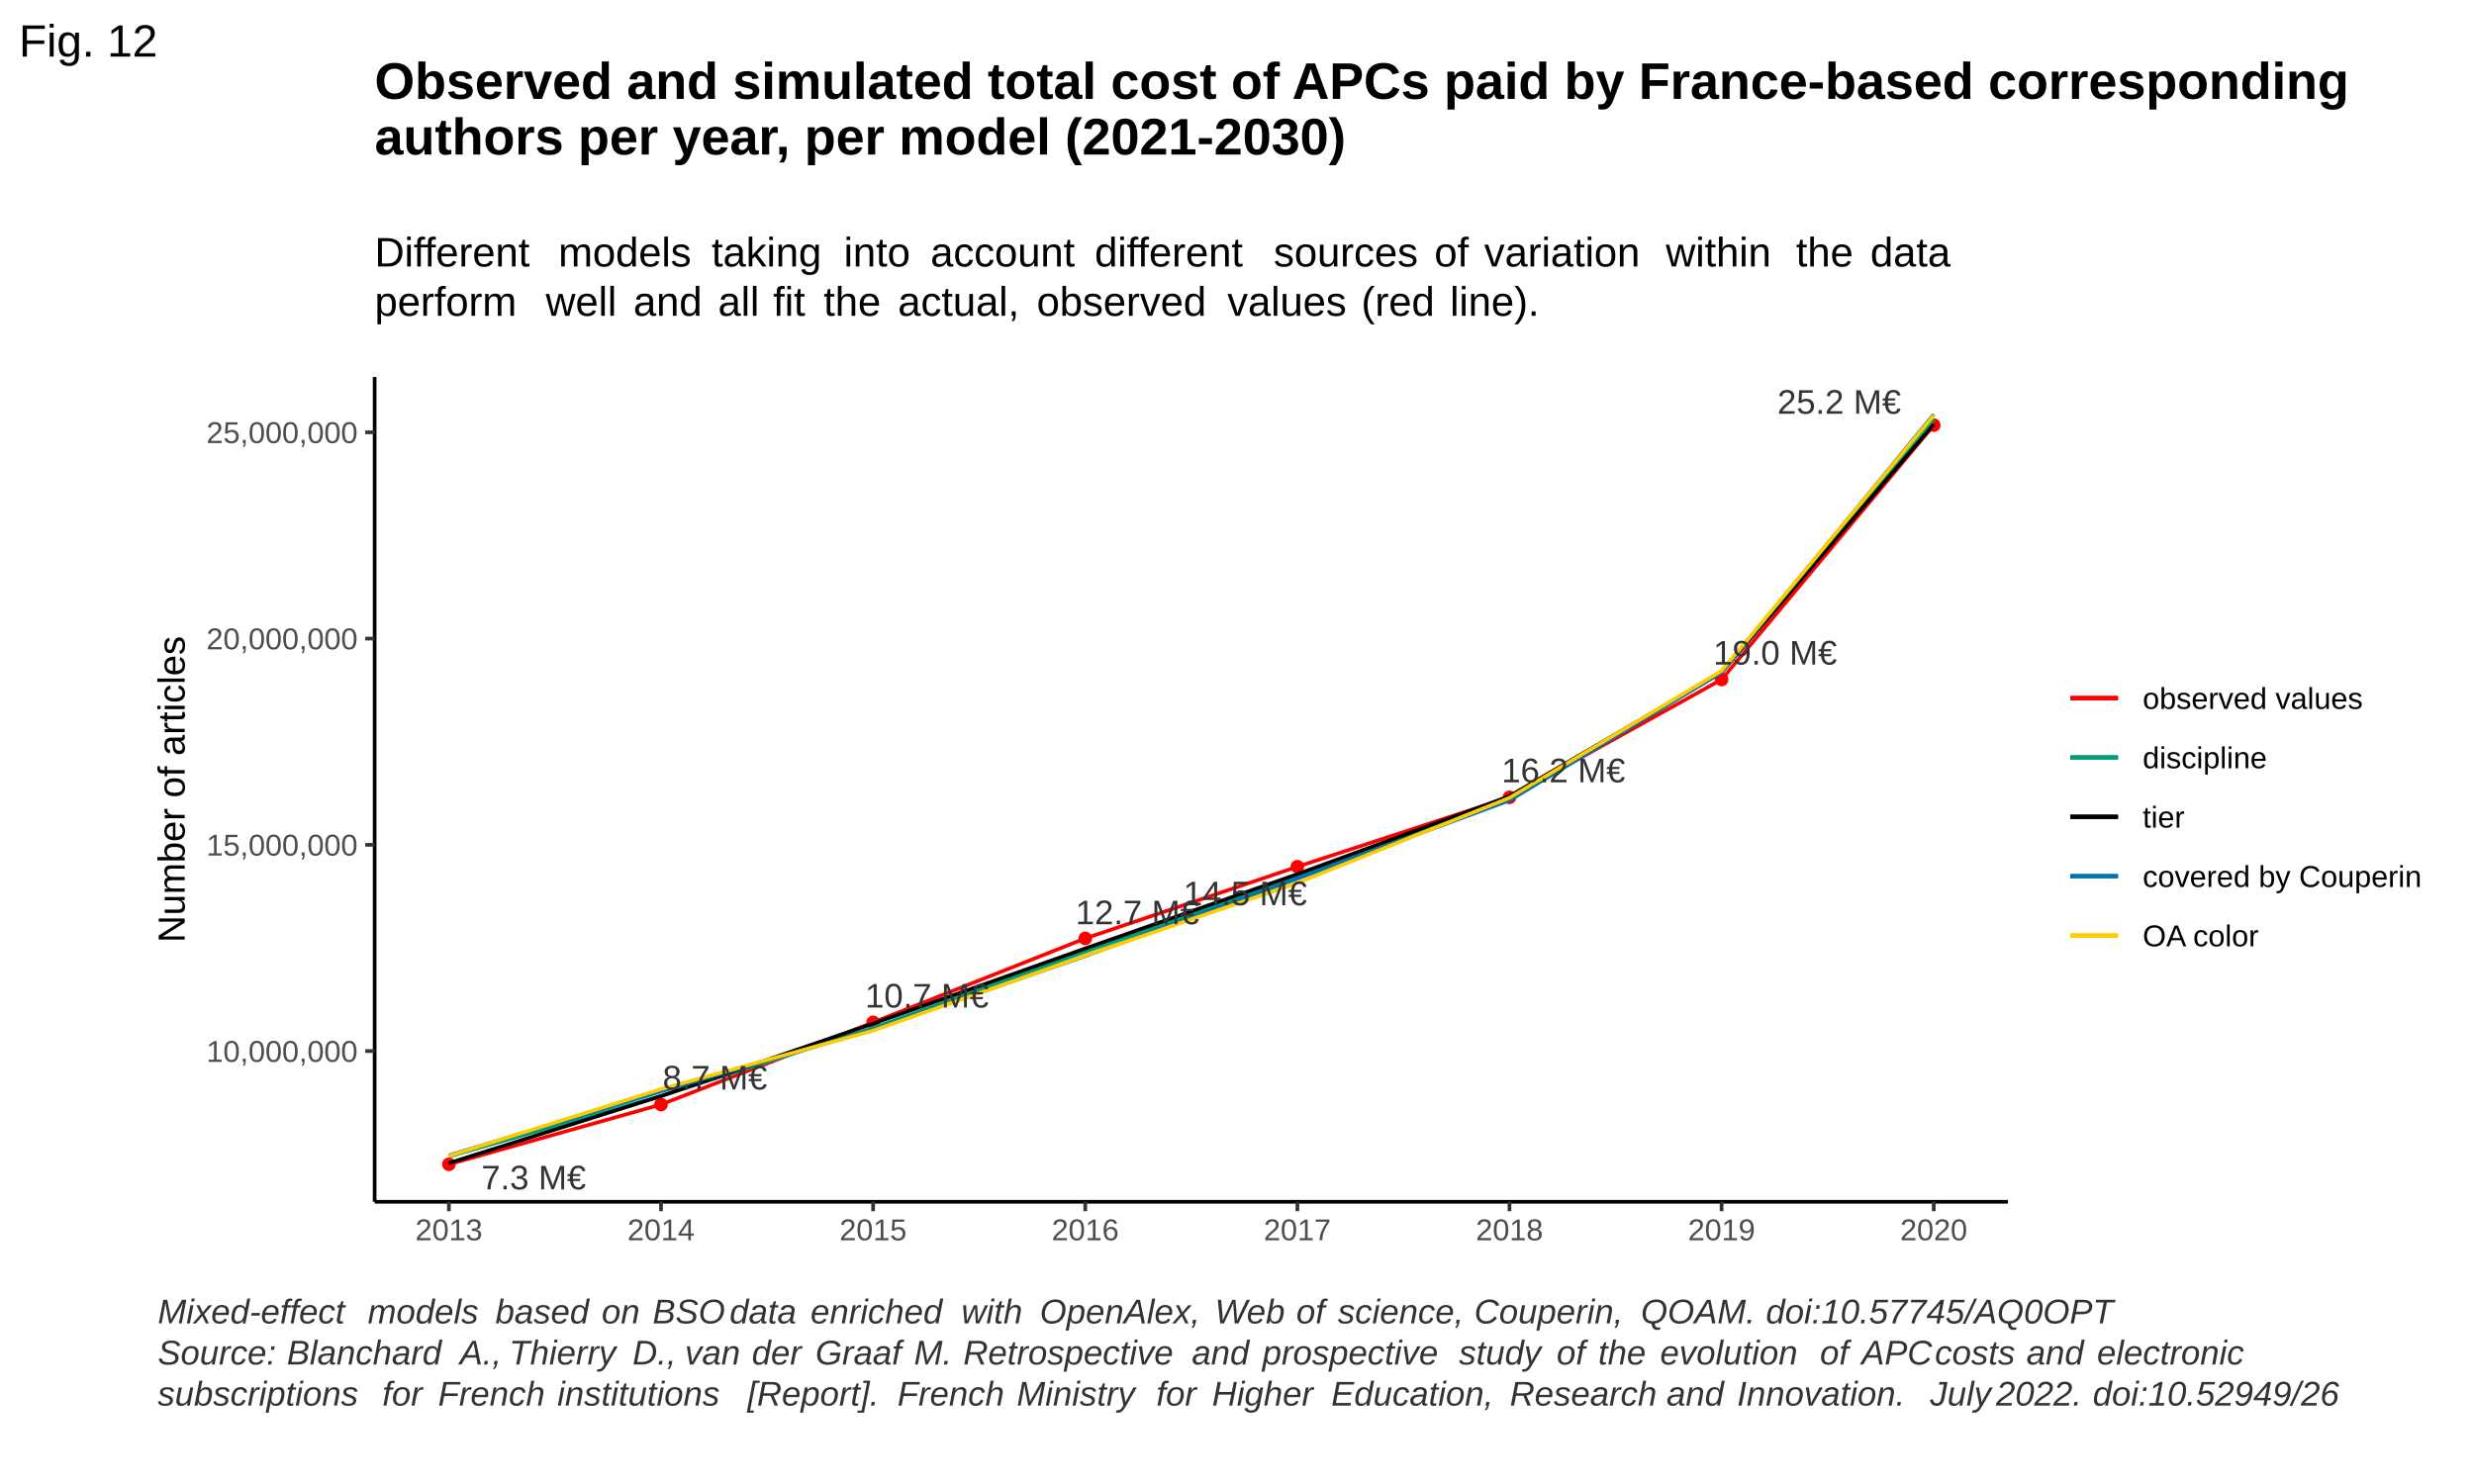
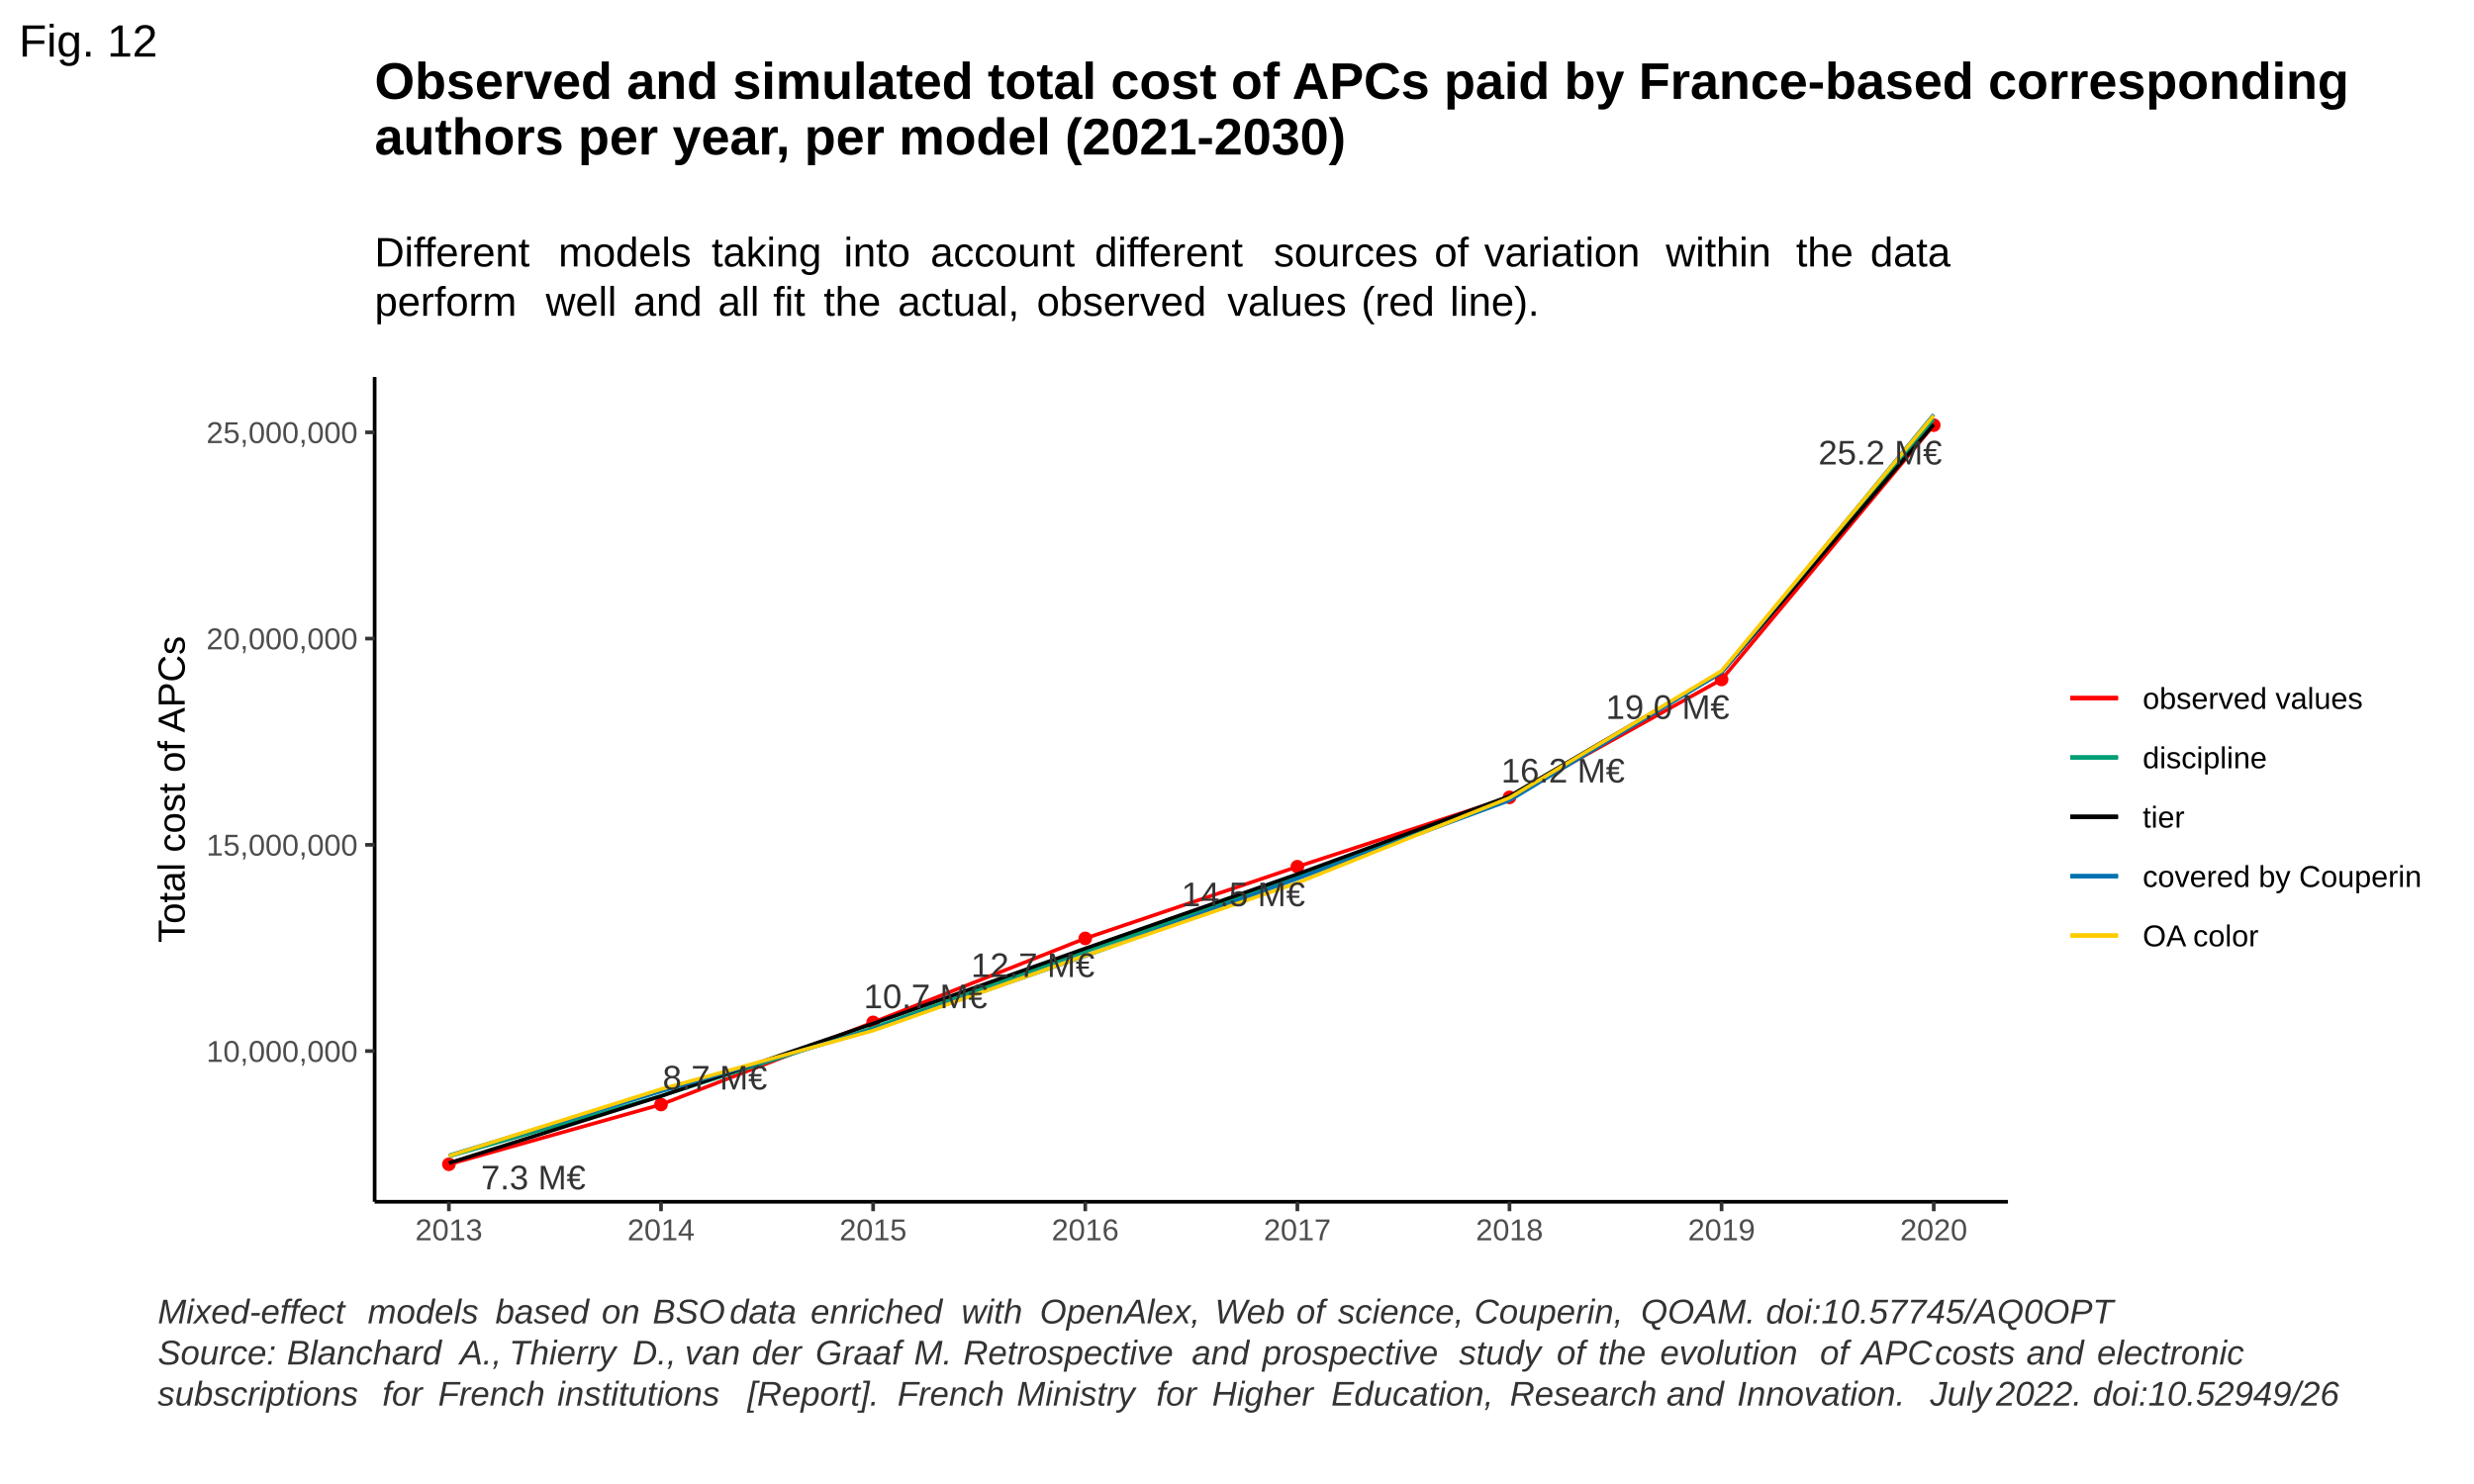
<svg xmlns="http://www.w3.org/2000/svg" class="svglite" width="720.00pt" height="432.00pt" viewBox="0 0 720.00 432.00">
  <defs>
    <style type="text/css">
    .svglite line, .svglite polyline, .svglite polygon, .svglite path, .svglite rect, .svglite circle {
      fill: none;
      stroke: #000000;
      stroke-linecap: round;
      stroke-linejoin: round;
      stroke-miterlimit: 10.00;
    }
    .svglite text {
      white-space: pre;
    }
  </style>
  </defs>
  <rect width="100%" height="100%" style="stroke: none; fill: #FFFFFF;" />
  <defs>
    <clipPath id="cpMC4wMHw3MjAuMDB8MC4wMHw0MzIuMDA=">
      <rect x="0.00" y="0.00" width="720.00" height="432.00" />
    </clipPath>
  </defs>
  <g clip-path="url(#cpMC4wMHw3MjAuMDB8MC4wMHw0MzIuMDA=)">
    <rect x="0" y="0.00" width="720.00" height="432.00" style="stroke-width: 1.07; stroke: #FFFFFF; fill: #FFFFFF;" />
  </g>
  <defs>
    <clipPath id="cpMTA5LjAzfDU4NC4zN3wxMDkuNzR8MzQ5Ljg0">
      <rect x="109.03" y="109.74" width="475.34" height="240.10" />
    </clipPath>
  </defs>
  <g clip-path="url(#cpMTA5LjAzfDU4NC4zN3wxMDkuNzR8MzQ5Ljg0)">
    <rect x="109.03" y="109.74" width="475.34" height="240.10" style="stroke-width: 1.07; stroke: none; fill: #FFFFFF;" />
    <polyline points="130.64,338.93 192.37,321.53 254.10,297.62 315.84,273.17 377.57,252.30 439.30,232.11 501.03,197.80 562.77,123.77 " style="stroke-width: 1.07; stroke: #FF0000; stroke-linecap: butt;" />
    <circle cx="130.64" cy="338.93" r="1.63" style="stroke-width: 0.71; stroke: #FF0000; fill: #FF0000;" />
    <circle cx="192.37" cy="321.53" r="1.63" style="stroke-width: 0.71; stroke: #FF0000; fill: #FF0000;" />
    <circle cx="254.10" cy="297.62" r="1.63" style="stroke-width: 0.71; stroke: #FF0000; fill: #FF0000;" />
    <circle cx="315.84" cy="273.17" r="1.63" style="stroke-width: 0.71; stroke: #FF0000; fill: #FF0000;" />
    <circle cx="377.57" cy="252.30" r="1.63" style="stroke-width: 0.71; stroke: #FF0000; fill: #FF0000;" />
    <circle cx="439.30" cy="232.11" r="1.63" style="stroke-width: 0.71; stroke: #FF0000; fill: #FF0000;" />
    <circle cx="501.03" cy="197.80" r="1.63" style="stroke-width: 0.71; stroke: #FF0000; fill: #FF0000;" />
    <circle cx="562.77" cy="123.77" r="1.63" style="stroke-width: 0.71; stroke: #FF0000; fill: #FF0000;" />
    <polyline points="130.64,336.64 192.37,319.03 254.10,299.23 315.84,277.00 377.57,255.44 439.30,232.38 501.03,195.52 562.77,121.99 " style="stroke-width: 1.07; stroke: #009E73; stroke-linecap: butt;" />
    <polyline points="130.64,338.57 192.37,319.09 254.10,297.97 315.84,276.10 377.57,254.46 439.30,231.76 501.03,195.72 562.77,123.56 " style="stroke-width: 1.07; stroke-linecap: butt;" />
    <polyline points="130.64,336.33 192.37,317.71 254.10,299.72 315.84,278.31 377.57,255.77 439.30,233.01 501.03,195.74 562.77,120.65 " style="stroke-width: 1.07; stroke: #0072B2; stroke-linecap: butt;" />
    <polyline points="130.64,336.49 192.37,317.06 254.10,300.01 315.84,278.20 377.57,257.02 439.30,232.24 501.03,195.28 562.77,120.93 " style="stroke-width: 1.07; stroke: #FFCC00; stroke-linecap: butt;" />
-     <text x="155.31" y="346.24" text-anchor="middle" style="font-size: 9.96px;fill: #333333; font-family: &quot;Arial&quot;;" textLength="39.12px" lengthAdjust="spacingAndGlyphs">   7.3 M€</text>
+     <text x="155.21" y="346.23" text-anchor="middle" style="font-size: 9.96px;fill: #333333; font-family: &quot;Arial&quot;;" textLength="39.12px" lengthAdjust="spacingAndGlyphs">   7.3 M€</text>
    <text x="208.06" y="317.16" text-anchor="middle" style="font-size: 9.96px;fill: #333333; font-family: &quot;Arial&quot;;" textLength="39.12px" lengthAdjust="spacingAndGlyphs">   8.7 M€</text>
-     <text x="269.76" y="293.30" text-anchor="middle" style="font-size: 9.96px;fill: #333333; font-family: &quot;Arial&quot;;" textLength="44.81px" lengthAdjust="spacingAndGlyphs">   10.7 M€</text>
-     <text x="331.01" y="269.06" text-anchor="middle" style="font-size: 9.96px;fill: #333333; font-family: &quot;Arial&quot;;" textLength="44.81px" lengthAdjust="spacingAndGlyphs">   12.7 M€</text>
-     <text x="362.40" y="263.53" text-anchor="middle" style="font-size: 9.96px;fill: #333333; font-family: &quot;Arial&quot;;" textLength="44.81px" lengthAdjust="spacingAndGlyphs">   14.5 M€</text>
-     <text x="455.00" y="227.74" text-anchor="middle" style="font-size: 9.96px;fill: #333333; font-family: &quot;Arial&quot;;" textLength="44.81px" lengthAdjust="spacingAndGlyphs">   16.2 M€</text>
-     <text x="516.62" y="193.46" text-anchor="middle" style="font-size: 9.96px;fill: #333333; font-family: &quot;Arial&quot;;" textLength="44.81px" lengthAdjust="spacingAndGlyphs">   19.0 M€</text>
-     <text x="535.26" y="120.45" text-anchor="middle" style="font-size: 9.96px;fill: #333333; font-family: &quot;Arial&quot;;" textLength="44.81px" lengthAdjust="spacingAndGlyphs">   25.2 M€</text>
+     <text x="269.36" y="293.49" text-anchor="middle" style="font-size: 9.96px;fill: #333333; font-family: &quot;Arial&quot;;" textLength="44.81px" lengthAdjust="spacingAndGlyphs">   10.7 M€</text>
+     <text x="300.58" y="284.42" text-anchor="middle" style="font-size: 9.96px;fill: #333333; font-family: &quot;Arial&quot;;" textLength="44.81px" lengthAdjust="spacingAndGlyphs">   12.7 M€</text>
+     <text x="361.84" y="263.79" text-anchor="middle" style="font-size: 9.96px;fill: #333333; font-family: &quot;Arial&quot;;" textLength="44.81px" lengthAdjust="spacingAndGlyphs">   14.5 M€</text>
+     <text x="454.87" y="227.79" text-anchor="middle" style="font-size: 9.96px;fill: #333333; font-family: &quot;Arial&quot;;" textLength="44.81px" lengthAdjust="spacingAndGlyphs">   16.2 M€</text>
+     <text x="485.33" y="209.28" text-anchor="middle" style="font-size: 9.96px;fill: #333333; font-family: &quot;Arial&quot;;" textLength="44.81px" lengthAdjust="spacingAndGlyphs">   19.0 M€</text>
+     <text x="547.18" y="135.21" text-anchor="middle" style="font-size: 9.96px;fill: #333333; font-family: &quot;Arial&quot;;" textLength="44.81px" lengthAdjust="spacingAndGlyphs">   25.2 M€</text>
  </g>
  <g clip-path="url(#cpMC4wMHw3MjAuMDB8MC4wMHw0MzIuMDA=)">
    <polyline points="109.03,349.84 109.03,109.74 " style="stroke-width: 1.07; stroke-linecap: butt;" />
    <text x="104.10" y="309.12" text-anchor="end" style="font-size: 8.80px;fill: #4D4D4D; font-family: &quot;Arial&quot;;" textLength="44.97px" lengthAdjust="spacingAndGlyphs">10,000,000</text>
    <text x="104.10" y="249.07" text-anchor="end" style="font-size: 8.80px;fill: #4D4D4D; font-family: &quot;Arial&quot;;" textLength="44.97px" lengthAdjust="spacingAndGlyphs">15,000,000</text>
    <text x="104.10" y="189.03" text-anchor="end" style="font-size: 8.80px;fill: #4D4D4D; font-family: &quot;Arial&quot;;" textLength="44.97px" lengthAdjust="spacingAndGlyphs">20,000,000</text>
    <text x="104.10" y="128.99" text-anchor="end" style="font-size: 8.80px;fill: #4D4D4D; font-family: &quot;Arial&quot;;" textLength="44.97px" lengthAdjust="spacingAndGlyphs">25,000,000</text>
    <polyline points="106.29,305.97 109.03,305.97 " style="stroke-width: 1.07; stroke: #333333; stroke-linecap: butt;" />
    <polyline points="106.29,245.93 109.03,245.93 " style="stroke-width: 1.07; stroke: #333333; stroke-linecap: butt;" />
    <polyline points="106.29,185.89 109.03,185.89 " style="stroke-width: 1.07; stroke: #333333; stroke-linecap: butt;" />
    <polyline points="106.29,125.85 109.03,125.85 " style="stroke-width: 1.07; stroke: #333333; stroke-linecap: butt;" />
    <polyline points="109.03,349.84 584.37,349.84 " style="stroke-width: 1.07; stroke-linecap: butt;" />
    <polyline points="130.64,352.58 130.64,349.84 " style="stroke-width: 1.07; stroke: #333333; stroke-linecap: butt;" />
    <polyline points="192.37,352.58 192.37,349.84 " style="stroke-width: 1.07; stroke: #333333; stroke-linecap: butt;" />
    <polyline points="254.10,352.58 254.10,349.84 " style="stroke-width: 1.07; stroke: #333333; stroke-linecap: butt;" />
    <polyline points="315.84,352.58 315.84,349.84 " style="stroke-width: 1.07; stroke: #333333; stroke-linecap: butt;" />
    <polyline points="377.57,352.58 377.57,349.84 " style="stroke-width: 1.07; stroke: #333333; stroke-linecap: butt;" />
    <polyline points="439.30,352.58 439.30,349.84 " style="stroke-width: 1.07; stroke: #333333; stroke-linecap: butt;" />
    <polyline points="501.03,352.58 501.03,349.84 " style="stroke-width: 1.07; stroke: #333333; stroke-linecap: butt;" />
    <polyline points="562.77,352.58 562.77,349.84 " style="stroke-width: 1.07; stroke: #333333; stroke-linecap: butt;" />
    <text x="130.64" y="361.06" text-anchor="middle" style="font-size: 8.80px;fill: #4D4D4D; font-family: &quot;Arial&quot;;" textLength="20.13px" lengthAdjust="spacingAndGlyphs">2013</text>
    <text x="192.37" y="361.06" text-anchor="middle" style="font-size: 8.80px;fill: #4D4D4D; font-family: &quot;Arial&quot;;" textLength="20.13px" lengthAdjust="spacingAndGlyphs">2014</text>
    <text x="254.10" y="361.06" text-anchor="middle" style="font-size: 8.80px;fill: #4D4D4D; font-family: &quot;Arial&quot;;" textLength="20.13px" lengthAdjust="spacingAndGlyphs">2015</text>
    <text x="315.84" y="361.06" text-anchor="middle" style="font-size: 8.80px;fill: #4D4D4D; font-family: &quot;Arial&quot;;" textLength="20.13px" lengthAdjust="spacingAndGlyphs">2016</text>
    <text x="377.57" y="361.06" text-anchor="middle" style="font-size: 8.80px;fill: #4D4D4D; font-family: &quot;Arial&quot;;" textLength="20.13px" lengthAdjust="spacingAndGlyphs">2017</text>
    <text x="439.30" y="361.06" text-anchor="middle" style="font-size: 8.80px;fill: #4D4D4D; font-family: &quot;Arial&quot;;" textLength="20.13px" lengthAdjust="spacingAndGlyphs">2018</text>
    <text x="501.03" y="361.06" text-anchor="middle" style="font-size: 8.80px;fill: #4D4D4D; font-family: &quot;Arial&quot;;" textLength="20.13px" lengthAdjust="spacingAndGlyphs">2019</text>
    <text x="562.77" y="361.06" text-anchor="middle" style="font-size: 8.80px;fill: #4D4D4D; font-family: &quot;Arial&quot;;" textLength="20.13px" lengthAdjust="spacingAndGlyphs">2020</text>
-     <text transform="translate(53.75,229.79) rotate(-90)" text-anchor="middle" style="font-size: 11.00px; font-family: &quot;Arial&quot;;" textLength="96.23px" lengthAdjust="spacingAndGlyphs">Number of articles</text>
+     <text transform="translate(53.75,229.79) rotate(-90)" text-anchor="middle" style="font-size: 11.00px; font-family: &quot;Arial&quot;;" textLength="91.84px" lengthAdjust="spacingAndGlyphs">Total cost of APCs</text>
    <rect x="595.33" y="173.12" width="119.19" height="113.34" style="stroke-width: 1.07; stroke: none; fill: #FFFFFF;" />
    <text x="600.81" y="187.78" style="font-size: 11.00px; font-family: &quot;Arial&quot;;" textLength="2.86px" lengthAdjust="spacingAndGlyphs"> </text>
    <line x1="602.54" y1="203.22" x2="616.36" y2="203.22" style="stroke-width: 1.07; stroke: #FF0000; stroke-linecap: butt;" />
    <line x1="602.54" y1="203.22" x2="616.36" y2="203.22" style="stroke-width: 1.07; stroke: #FF0000; stroke-linecap: butt;" />
    <line x1="602.54" y1="203.22" x2="616.36" y2="203.22" style="stroke-width: 1.07; stroke: #FF0000; stroke-linecap: butt;" />
    <line x1="602.54" y1="203.22" x2="616.36" y2="203.22" style="stroke-width: 1.07; stroke: #FF0000; stroke-linecap: butt;" />
    <line x1="602.54" y1="203.22" x2="616.36" y2="203.22" style="stroke-width: 1.07; stroke: #FF0000; stroke-linecap: butt;" />
    <line x1="602.54" y1="220.50" x2="616.36" y2="220.50" style="stroke-width: 1.07; stroke: #009E73; stroke-linecap: butt;" />
    <line x1="602.54" y1="220.50" x2="616.36" y2="220.50" style="stroke-width: 1.07; stroke: #009E73; stroke-linecap: butt;" />
    <line x1="602.54" y1="220.50" x2="616.36" y2="220.50" style="stroke-width: 1.07; stroke: #009E73; stroke-linecap: butt;" />
    <line x1="602.54" y1="220.50" x2="616.36" y2="220.50" style="stroke-width: 1.07; stroke: #009E73; stroke-linecap: butt;" />
    <line x1="602.54" y1="220.50" x2="616.36" y2="220.50" style="stroke-width: 1.07; stroke: #009E73; stroke-linecap: butt;" />
    <line x1="602.54" y1="237.78" x2="616.36" y2="237.78" style="stroke-width: 1.07; stroke-linecap: butt;" />
    <line x1="602.54" y1="237.78" x2="616.36" y2="237.78" style="stroke-width: 1.07; stroke-linecap: butt;" />
    <line x1="602.54" y1="237.78" x2="616.36" y2="237.78" style="stroke-width: 1.07; stroke-linecap: butt;" />
    <line x1="602.54" y1="237.78" x2="616.36" y2="237.78" style="stroke-width: 1.07; stroke-linecap: butt;" />
    <line x1="602.54" y1="237.78" x2="616.36" y2="237.78" style="stroke-width: 1.07; stroke-linecap: butt;" />
    <line x1="602.54" y1="255.06" x2="616.36" y2="255.06" style="stroke-width: 1.07; stroke: #0072B2; stroke-linecap: butt;" />
    <line x1="602.54" y1="255.06" x2="616.36" y2="255.06" style="stroke-width: 1.07; stroke: #0072B2; stroke-linecap: butt;" />
    <line x1="602.54" y1="255.06" x2="616.36" y2="255.06" style="stroke-width: 1.07; stroke: #0072B2; stroke-linecap: butt;" />
    <line x1="602.54" y1="255.06" x2="616.36" y2="255.06" style="stroke-width: 1.07; stroke: #0072B2; stroke-linecap: butt;" />
    <line x1="602.54" y1="255.06" x2="616.36" y2="255.06" style="stroke-width: 1.07; stroke: #0072B2; stroke-linecap: butt;" />
    <line x1="602.54" y1="272.34" x2="616.36" y2="272.34" style="stroke-width: 1.07; stroke: #FFCC00; stroke-linecap: butt;" />
    <line x1="602.54" y1="272.34" x2="616.36" y2="272.34" style="stroke-width: 1.07; stroke: #FFCC00; stroke-linecap: butt;" />
    <line x1="602.54" y1="272.34" x2="616.36" y2="272.34" style="stroke-width: 1.07; stroke: #FFCC00; stroke-linecap: butt;" />
    <line x1="602.54" y1="272.34" x2="616.36" y2="272.34" style="stroke-width: 1.07; stroke: #FFCC00; stroke-linecap: butt;" />
    <line x1="602.54" y1="272.34" x2="616.36" y2="272.34" style="stroke-width: 1.07; stroke: #FFCC00; stroke-linecap: butt;" />
    <text x="623.57" y="206.36" style="font-size: 8.80px; font-family: &quot;Arial&quot;;" textLength="66.95px" lengthAdjust="spacingAndGlyphs">observed values</text>
    <text x="623.57" y="223.64" style="font-size: 8.80px; font-family: &quot;Arial&quot;;" textLength="38.71px" lengthAdjust="spacingAndGlyphs">discipline</text>
    <text x="623.57" y="240.92" style="font-size: 8.80px; font-family: &quot;Arial&quot;;" textLength="14.04px" lengthAdjust="spacingAndGlyphs">tier</text>
    <text x="623.57" y="258.20" style="font-size: 8.80px; font-family: &quot;Arial&quot;;" textLength="85.47px" lengthAdjust="spacingAndGlyphs">covered by Couperin</text>
    <text x="623.57" y="275.48" style="font-size: 8.80px; font-family: &quot;Arial&quot;;" textLength="35.55px" lengthAdjust="spacingAndGlyphs">OA color</text>
    <text x="109.03" y="77.57" style="font-size: 12.00px; font-family: &quot;Arial&quot;;" textLength="50.35px" lengthAdjust="spacingAndGlyphs">Different</text>
    <text x="162.50" y="77.57" style="font-size: 12.00px; font-family: &quot;Arial&quot;;" textLength="41.46px" lengthAdjust="spacingAndGlyphs">models</text>
    <text x="207.08" y="77.57" style="font-size: 12.00px; font-family: &quot;Arial&quot;;" textLength="35.37px" lengthAdjust="spacingAndGlyphs">taking</text>
    <text x="245.57" y="77.57" style="font-size: 12.00px; font-family: &quot;Arial&quot;;" textLength="22.10px" lengthAdjust="spacingAndGlyphs">into</text>
    <text x="270.79" y="77.57" style="font-size: 12.00px; font-family: &quot;Arial&quot;;" textLength="44.68px" lengthAdjust="spacingAndGlyphs">account</text>
    <text x="318.58" y="77.57" style="font-size: 12.00px; font-family: &quot;Arial&quot;;" textLength="48.97px" lengthAdjust="spacingAndGlyphs">different</text>
    <text x="370.67" y="77.57" style="font-size: 12.00px; font-family: &quot;Arial&quot;;" textLength="43.65px" lengthAdjust="spacingAndGlyphs">sources</text>
    <text x="417.43" y="77.57" style="font-size: 12.00px; font-family: &quot;Arial&quot;;" textLength="11.38px" lengthAdjust="spacingAndGlyphs">of</text>
    <text x="431.93" y="77.57" style="font-size: 12.00px; font-family: &quot;Arial&quot;;" textLength="49.72px" lengthAdjust="spacingAndGlyphs">variation</text>
    <text x="484.77" y="77.57" style="font-size: 12.00px; font-family: &quot;Arial&quot;;" textLength="34.79px" lengthAdjust="spacingAndGlyphs">within</text>
    <text x="522.67" y="77.57" style="font-size: 12.00px; font-family: &quot;Arial&quot;;" textLength="18.52px" lengthAdjust="spacingAndGlyphs">the</text>
    <text x="544.31" y="77.57" style="font-size: 12.00px; font-family: &quot;Arial&quot;;" textLength="25.18px" lengthAdjust="spacingAndGlyphs">data</text>
    <text x="109.03" y="91.92" style="font-size: 12.00px; font-family: &quot;Arial&quot;;" textLength="46.66px" lengthAdjust="spacingAndGlyphs">perform</text>
    <text x="158.81" y="91.92" style="font-size: 12.00px; font-family: &quot;Arial&quot;;" textLength="22.39px" lengthAdjust="spacingAndGlyphs">well</text>
    <text x="184.32" y="91.92" style="font-size: 12.00px; font-family: &quot;Arial&quot;;" textLength="21.53px" lengthAdjust="spacingAndGlyphs">and</text>
    <text x="208.96" y="91.92" style="font-size: 12.00px; font-family: &quot;Arial&quot;;" textLength="12.92px" lengthAdjust="spacingAndGlyphs">all</text>
    <text x="225.00" y="91.92" style="font-size: 12.00px; font-family: &quot;Arial&quot;;" textLength="11.56px" lengthAdjust="spacingAndGlyphs">fit</text>
    <text x="239.68" y="91.92" style="font-size: 12.00px; font-family: &quot;Arial&quot;;" textLength="18.52px" lengthAdjust="spacingAndGlyphs">the</text>
    <text x="261.31" y="91.92" style="font-size: 12.00px; font-family: &quot;Arial&quot;;" textLength="37.29px" lengthAdjust="spacingAndGlyphs">actual,</text>
    <text x="301.72" y="91.92" style="font-size: 12.00px; font-family: &quot;Arial&quot;;" textLength="52.35px" lengthAdjust="spacingAndGlyphs">observed</text>
    <text x="357.19" y="91.92" style="font-size: 12.00px; font-family: &quot;Arial&quot;;" textLength="35.86px" lengthAdjust="spacingAndGlyphs">values</text>
    <text x="396.16" y="91.92" style="font-size: 12.00px; font-family: &quot;Arial&quot;;" textLength="22.70px" lengthAdjust="spacingAndGlyphs">(red</text>
    <text x="421.98" y="91.92" style="font-size: 12.00px; font-family: &quot;Arial&quot;;" textLength="27.19px" lengthAdjust="spacingAndGlyphs">line).</text>
    <text x="109.03" y="28.78" style="font-size: 15.00px; font-weight: bold; font-family: &quot;Arial&quot;;" textLength="596.05px" lengthAdjust="spacingAndGlyphs">Observed and simulated total cost of APCs paid by France-based corresponding </text>
    <text x="109.03" y="44.98" style="font-size: 15.00px; font-weight: bold; font-family: &quot;Arial&quot;;" textLength="296.83px" lengthAdjust="spacingAndGlyphs">authors per year, per model (2021-2030)</text>
    <text x="45.89" y="385.26" style="font-size: 10.00px; font-style: italic;fill: #333333; font-family: &quot;Arial&quot;;" textLength="53.92px" lengthAdjust="spacingAndGlyphs">Mixed-effect</text>
    <text x="107.01" y="385.26" style="font-size: 10.00px; font-style: italic;fill: #333333; font-family: &quot;Arial&quot;;" textLength="32.05px" lengthAdjust="spacingAndGlyphs">models</text>
    <text x="144.16" y="385.26" style="font-size: 10.00px; font-style: italic;fill: #333333; font-family: &quot;Arial&quot;;" textLength="26.57px" lengthAdjust="spacingAndGlyphs">based</text>
    <text x="175.09" y="385.26" style="font-size: 10.00px; font-style: italic;fill: #333333; font-family: &quot;Arial&quot;;" textLength="11.42px" lengthAdjust="spacingAndGlyphs">on</text>
    <text x="189.91" y="385.26" style="font-size: 10.00px; font-style: italic;fill: #333333; font-family: &quot;Arial&quot;;" textLength="18.25px" lengthAdjust="spacingAndGlyphs">BSO</text>
    <text x="212.32" y="385.26" style="font-size: 10.00px; font-style: italic;fill: #333333; font-family: &quot;Arial&quot;;" textLength="20.47px" lengthAdjust="spacingAndGlyphs">data</text>
    <text x="235.89" y="385.26" style="font-size: 10.00px; font-style: italic;fill: #333333; font-family: &quot;Arial&quot;;" textLength="38.43px" lengthAdjust="spacingAndGlyphs">enriched</text>
    <text x="279.79" y="385.26" style="font-size: 10.00px; font-style: italic;fill: #333333; font-family: &quot;Arial&quot;;" textLength="18.91px" lengthAdjust="spacingAndGlyphs">with</text>
    <text x="302.61" y="385.26" style="font-size: 10.00px; font-style: italic;fill: #333333; font-family: &quot;Arial&quot;;" textLength="44.36px" lengthAdjust="spacingAndGlyphs">OpenAlex,</text>
    <text x="353.56" y="385.26" style="font-size: 10.00px; font-style: italic;fill: #333333; font-family: &quot;Arial&quot;;" textLength="19.34px" lengthAdjust="spacingAndGlyphs">Web</text>
    <text x="377.25" y="385.26" style="font-size: 10.00px; font-style: italic;fill: #333333; font-family: &quot;Arial&quot;;" textLength="8.81px" lengthAdjust="spacingAndGlyphs">of</text>
    <text x="389.34" y="385.26" style="font-size: 10.00px; font-style: italic;fill: #333333; font-family: &quot;Arial&quot;;" textLength="34.29px" lengthAdjust="spacingAndGlyphs">science,</text>
    <text x="429.04" y="385.26" style="font-size: 10.00px; font-style: italic;fill: #333333; font-family: &quot;Arial&quot;;" textLength="42.98px" lengthAdjust="spacingAndGlyphs">Couperin,</text>
    <text x="477.54" y="385.26" style="font-size: 10.00px; font-style: italic;fill: #333333; font-family: &quot;Arial&quot;;" textLength="31.01px" lengthAdjust="spacingAndGlyphs">QOAM.</text>
    <text x="513.91" y="385.26" style="font-size: 10.00px; font-style: italic;fill: #333333; font-family: &quot;Arial&quot;;" textLength="97.47px" lengthAdjust="spacingAndGlyphs">doi:10.57745/AQ0OPT</text>
    <text x="45.89" y="397.22" style="font-size: 10.00px; font-style: italic;fill: #333333; font-family: &quot;Arial&quot;;" textLength="32.53px" lengthAdjust="spacingAndGlyphs">Source:</text>
    <text x="83.46" y="397.22" style="font-size: 10.00px; font-style: italic;fill: #333333; font-family: &quot;Arial&quot;;" textLength="45.81px" lengthAdjust="spacingAndGlyphs">Blanchard</text>
    <text x="133.80" y="397.22" style="font-size: 10.00px; font-style: italic;fill: #333333; font-family: &quot;Arial&quot;;" textLength="10.75px" lengthAdjust="spacingAndGlyphs">A.,</text>
    <text x="148.15" y="397.22" style="font-size: 10.00px; font-style: italic;fill: #333333; font-family: &quot;Arial&quot;;" textLength="31.00px" lengthAdjust="spacingAndGlyphs">Thierry</text>
    <text x="184.06" y="397.22" style="font-size: 10.00px; font-style: italic;fill: #333333; font-family: &quot;Arial&quot;;" textLength="11.79px" lengthAdjust="spacingAndGlyphs">D.,</text>
    <text x="199.32" y="397.22" style="font-size: 10.00px; font-style: italic;fill: #333333; font-family: &quot;Arial&quot;;" textLength="16.14px" lengthAdjust="spacingAndGlyphs">van</text>
    <text x="218.79" y="397.22" style="font-size: 10.00px; font-style: italic;fill: #333333; font-family: &quot;Arial&quot;;" textLength="14.76px" lengthAdjust="spacingAndGlyphs">der</text>
    <text x="237.31" y="397.22" style="font-size: 10.00px; font-style: italic;fill: #333333; font-family: &quot;Arial&quot;;" textLength="25.31px" lengthAdjust="spacingAndGlyphs">Graaf</text>
    <text x="265.98" y="397.22" style="font-size: 10.00px; font-style: italic;fill: #333333; font-family: &quot;Arial&quot;;" textLength="10.97px" lengthAdjust="spacingAndGlyphs">M.</text>
    <text x="280.33" y="397.22" style="font-size: 10.00px; font-style: italic;fill: #333333; font-family: &quot;Arial&quot;;" textLength="58.84px" lengthAdjust="spacingAndGlyphs">Retrospective</text>
    <text x="346.85" y="397.22" style="font-size: 10.00px; font-style: italic;fill: #333333; font-family: &quot;Arial&quot;;" textLength="17.26px" lengthAdjust="spacingAndGlyphs">and</text>
    <text x="367.39" y="397.22" style="font-size: 10.00px; font-style: italic;fill: #333333; font-family: &quot;Arial&quot;;" textLength="50.59px" lengthAdjust="spacingAndGlyphs">prospective</text>
    <text x="424.60" y="397.22" style="font-size: 10.00px; font-style: italic;fill: #333333; font-family: &quot;Arial&quot;;" textLength="23.89px" lengthAdjust="spacingAndGlyphs">study</text>
    <text x="453.02" y="397.22" style="font-size: 10.00px; font-style: italic;fill: #333333; font-family: &quot;Arial&quot;;" textLength="8.81px" lengthAdjust="spacingAndGlyphs">of</text>
    <text x="465.11" y="397.22" style="font-size: 10.00px; font-style: italic;fill: #333333; font-family: &quot;Arial&quot;;" textLength="14.10px" lengthAdjust="spacingAndGlyphs">the</text>
    <text x="483.13" y="397.22" style="font-size: 10.00px; font-style: italic;fill: #333333; font-family: &quot;Arial&quot;;" textLength="40.98px" lengthAdjust="spacingAndGlyphs">evolution</text>
    <text x="529.66" y="397.22" style="font-size: 10.00px; font-style: italic;fill: #333333; font-family: &quot;Arial&quot;;" textLength="8.81px" lengthAdjust="spacingAndGlyphs">of</text>
    <text x="541.75" y="397.22" style="font-size: 10.00px; font-style: italic;fill: #333333; font-family: &quot;Arial&quot;;" textLength="17.16px" lengthAdjust="spacingAndGlyphs">APC</text>
    <text x="563.11" y="397.22" style="font-size: 10.00px; font-style: italic;fill: #333333; font-family: &quot;Arial&quot;;" textLength="22.12px" lengthAdjust="spacingAndGlyphs">costs</text>
    <text x="589.75" y="397.22" style="font-size: 10.00px; font-style: italic;fill: #333333; font-family: &quot;Arial&quot;;" textLength="17.26px" lengthAdjust="spacingAndGlyphs">and</text>
    <text x="610.28" y="397.22" style="font-size: 10.00px; font-style: italic;fill: #333333; font-family: &quot;Arial&quot;;" textLength="42.91px" lengthAdjust="spacingAndGlyphs">electronic</text>
    <text x="45.89" y="409.17" style="font-size: 10.00px; font-style: italic;fill: #333333; font-family: &quot;Arial&quot;;" textLength="58.73px" lengthAdjust="spacingAndGlyphs">subscriptions</text>
    <text x="111.25" y="409.17" style="font-size: 10.00px; font-style: italic;fill: #333333; font-family: &quot;Arial&quot;;" textLength="12.79px" lengthAdjust="spacingAndGlyphs">for</text>
    <text x="127.48" y="409.17" style="font-size: 10.00px; font-style: italic;fill: #333333; font-family: &quot;Arial&quot;;" textLength="29.85px" lengthAdjust="spacingAndGlyphs">French</text>
    <text x="162.19" y="409.17" style="font-size: 10.00px; font-style: italic;fill: #333333; font-family: &quot;Arial&quot;;" textLength="49.33px" lengthAdjust="spacingAndGlyphs">institutions</text>
    <text x="217.51" y="409.17" style="font-size: 10.00px; font-style: italic;fill: #333333; font-family: &quot;Arial&quot;;" textLength="37.81px" lengthAdjust="spacingAndGlyphs">[Report].</text>
    <text x="261.16" y="409.17" style="font-size: 10.00px; font-style: italic;fill: #333333; font-family: &quot;Arial&quot;;" textLength="29.85px" lengthAdjust="spacingAndGlyphs">French</text>
    <text x="295.88" y="409.17" style="font-size: 10.00px; font-style: italic;fill: #333333; font-family: &quot;Arial&quot;;" textLength="35.65px" lengthAdjust="spacingAndGlyphs">Ministry</text>
    <text x="336.51" y="409.17" style="font-size: 10.00px; font-style: italic;fill: #333333; font-family: &quot;Arial&quot;;" textLength="12.79px" lengthAdjust="spacingAndGlyphs">for</text>
    <text x="352.73" y="409.17" style="font-size: 10.00px; font-style: italic;fill: #333333; font-family: &quot;Arial&quot;;" textLength="29.92px" lengthAdjust="spacingAndGlyphs">Higher</text>
    <text x="387.41" y="409.17" style="font-size: 10.00px; font-style: italic;fill: #333333; font-family: &quot;Arial&quot;;" textLength="46.81px" lengthAdjust="spacingAndGlyphs">Education,</text>
    <text x="439.39" y="409.17" style="font-size: 10.00px; font-style: italic;fill: #333333; font-family: &quot;Arial&quot;;" textLength="40.01px" lengthAdjust="spacingAndGlyphs">Research</text>
    <text x="485.00" y="409.17" style="font-size: 10.00px; font-style: italic;fill: #333333; font-family: &quot;Arial&quot;;" textLength="17.26px" lengthAdjust="spacingAndGlyphs">and</text>
    <text x="505.53" y="409.17" style="font-size: 10.00px; font-style: italic;fill: #333333; font-family: &quot;Arial&quot;;" textLength="50.68px" lengthAdjust="spacingAndGlyphs">Innovation.</text>
    <text x="561.71" y="409.17" style="font-size: 10.00px; font-style: italic;fill: #333333; font-family: &quot;Arial&quot;;" textLength="15.77px" lengthAdjust="spacingAndGlyphs">July</text>
    <text x="580.89" y="409.17" style="font-size: 10.00px; font-style: italic;fill: #333333; font-family: &quot;Arial&quot;;" textLength="24.60px" lengthAdjust="spacingAndGlyphs">2022.</text>
    <text x="609.03" y="409.17" style="font-size: 10.00px; font-style: italic;fill: #333333; font-family: &quot;Arial&quot;;" textLength="72.25px" lengthAdjust="spacingAndGlyphs">doi:10.52949/26</text>
    <text x="25.69" y="16.48" text-anchor="middle" style="font-size: 13.20px; font-family: &quot;Arial&quot;;" textLength="40.41px" lengthAdjust="spacingAndGlyphs">Fig. 12</text>
  </g>
</svg>
